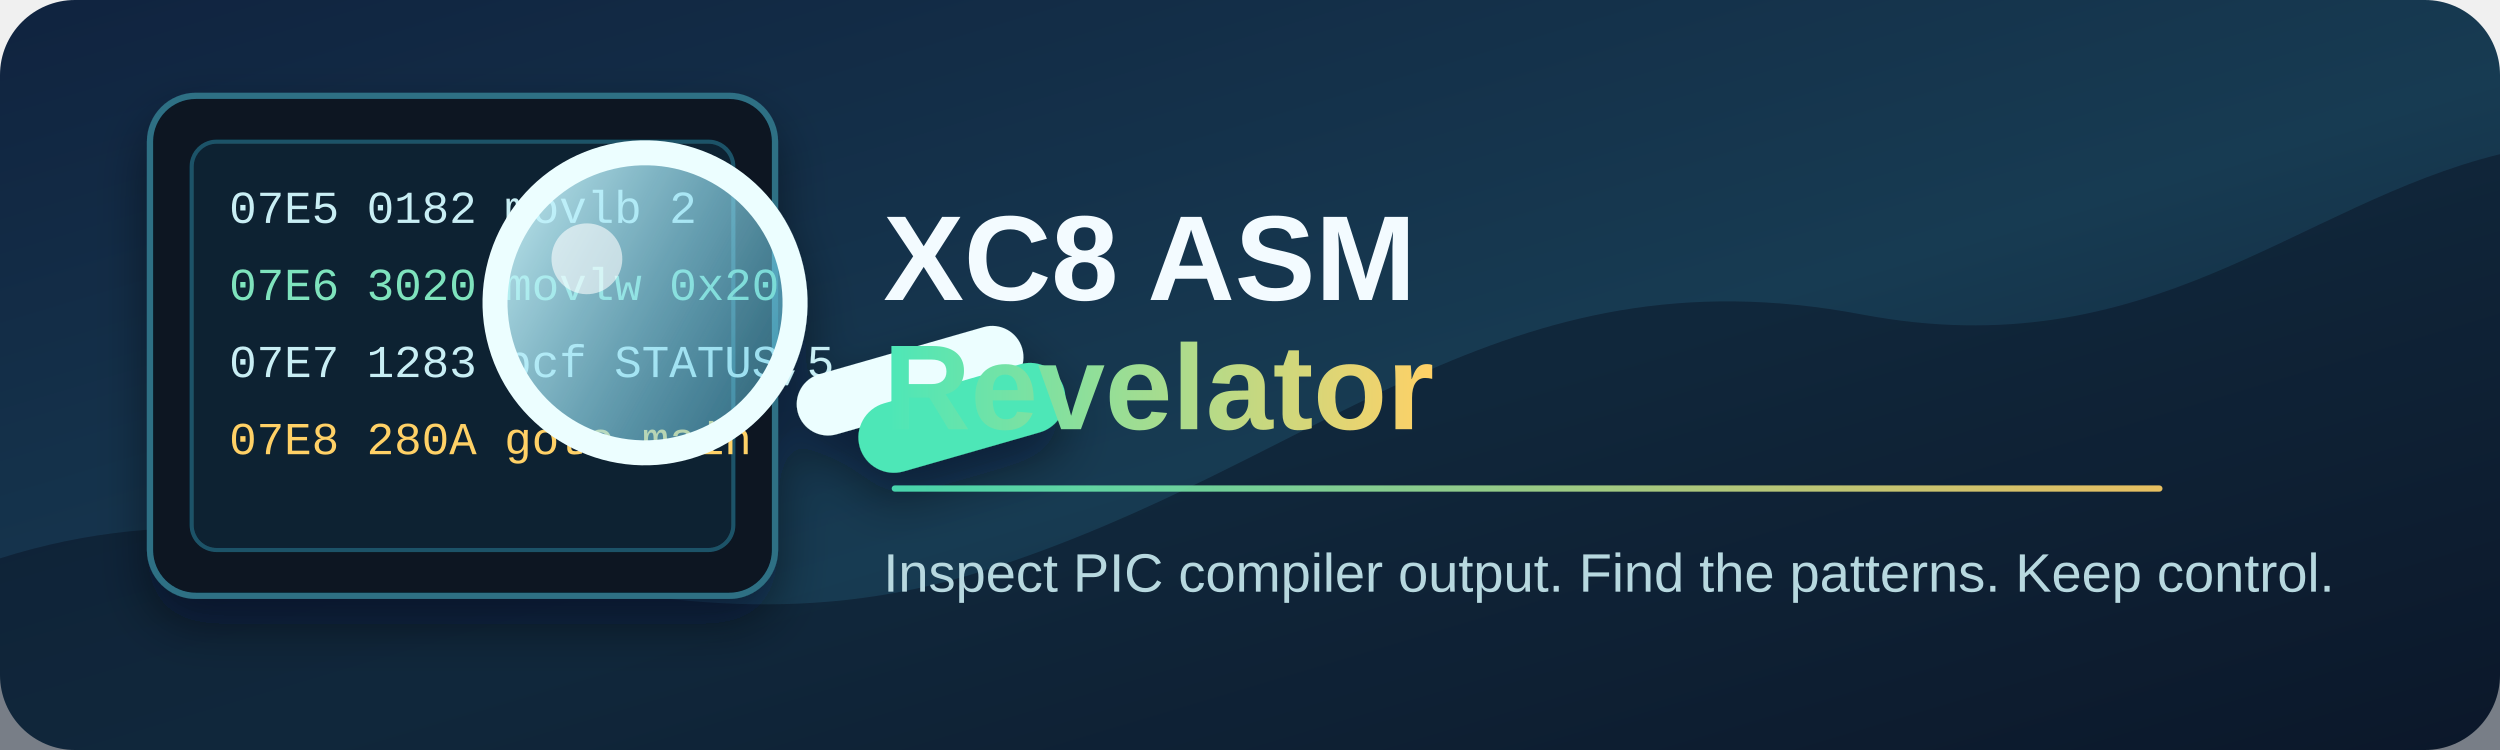
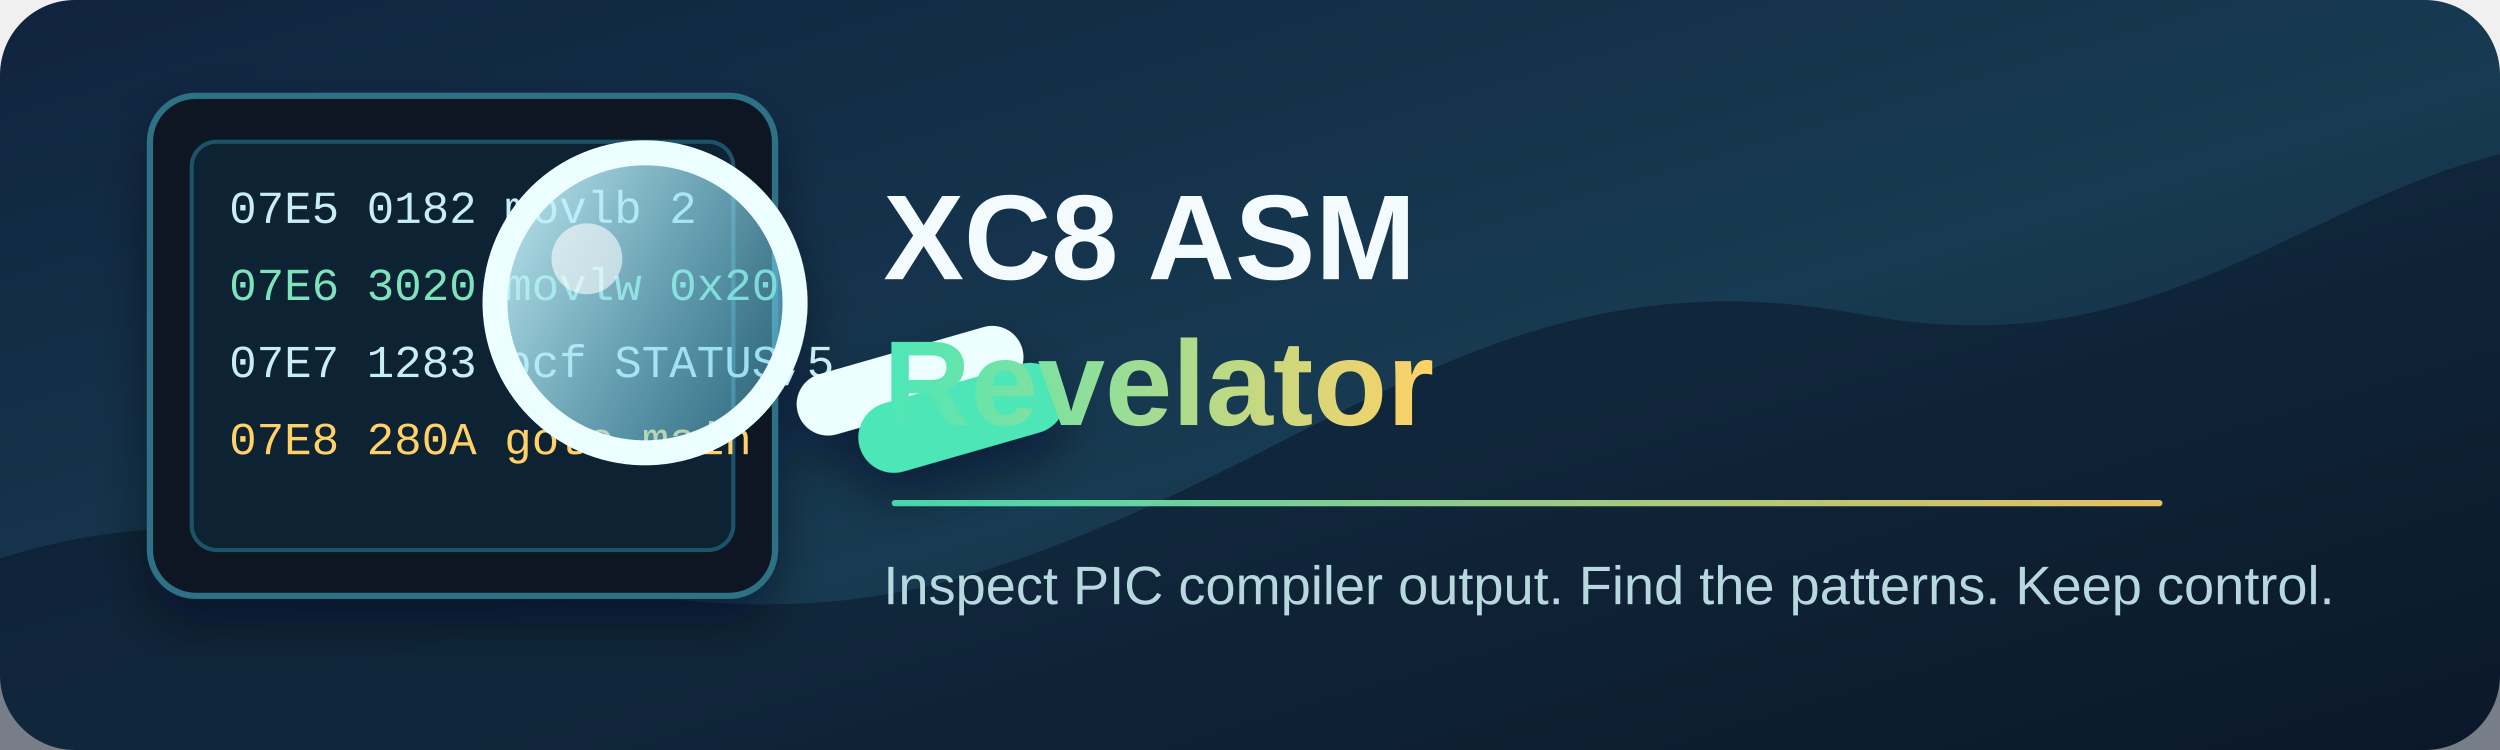
<svg xmlns="http://www.w3.org/2000/svg" width="1200" height="360" viewBox="0 0 1200 360" role="img" aria-labelledby="title desc">
  <defs>
    <linearGradient id="bg" x1="0" y1="0" x2="1" y2="1">
      <stop offset="0" stop-color="#10233f" />
      <stop offset="0.55" stop-color="#173b52" />
      <stop offset="1" stop-color="#0d1a2e" />
    </linearGradient>
    <linearGradient id="lens" x1="0" y1="0" x2="1" y2="1">
      <stop offset="0" stop-color="#d7fbff" stop-opacity="0.96" />
      <stop offset="1" stop-color="#57c7e8" stop-opacity="0.38" />
    </linearGradient>
    <linearGradient id="accent" x1="0" y1="0" x2="1" y2="0">
      <stop offset="0" stop-color="#4ee7b7" />
      <stop offset="1" stop-color="#ffd166" />
    </linearGradient>
    <filter id="shadow" x="-20%" y="-20%" width="140%" height="140%">
      <feDropShadow dx="0" dy="12" stdDeviation="12" flood-color="#06111f" flood-opacity="0.45" />
    </filter>
  </defs>
  <rect width="1200" height="360" rx="36" fill="url(#bg)" />
  <path d="M0 268 C170 214 292 331 472 274 C636 222 720 118 894 151 C1032 177 1102 98 1200 74 L1200 360 L0 360 Z" fill="#0a1526" opacity="0.52" />
  <g transform="translate(72 46)" filter="url(#shadow)">
    <rect x="0" y="0" width="300" height="240" rx="22" fill="#071522" stroke="#2e6f84" stroke-width="3" />
    <rect x="20" y="22" width="260" height="196" rx="12" fill="#0d2030" stroke="#1f5367" stroke-width="2" />
    <g font-family="Consolas, 'Courier New', monospace" font-size="22" fill="#c8eef4">
      <text x="38" y="61">07E5 0182  movlb 2</text>
      <text x="38" y="98" fill="#7ee3bd">07E6 3020  movlw 0x20</text>
      <text x="38" y="135">07E7 1283  bcf STATUS,5</text>
      <text x="38" y="172" fill="#ffd166">07E8 280A  goto main</text>
    </g>
    <g transform="translate(134 50) rotate(-16)">
      <circle cx="86" cy="76" r="72" fill="url(#lens)" stroke="#ecfeff" stroke-width="12" />
      <circle cx="65" cy="48" r="17" fill="#ffffff" opacity="0.58" />
      <rect x="142" y="132" width="112" height="30" rx="15" fill="#ecfeff" />
      <rect x="166" y="154" width="102" height="34" rx="17" fill="#4ee7b7" />
    </g>
  </g>
-   <g transform="translate(424 82)">
+   <g transform="translate(424 72)">
    <text x="0" y="62" font-family="Segoe UI, Arial, sans-serif" font-size="58" font-weight="800" fill="#f3fbff">XC8 ASM</text>
-     <text x="0" y="124" font-family="Segoe UI, Arial, sans-serif" font-size="58" font-weight="800" fill="url(#accent)">Revelator</text>
-     <rect x="4" y="151" width="610" height="3" rx="1.5" fill="url(#accent)" opacity="0.9" />
-     <text x="0" y="202" font-family="Segoe UI, Arial, sans-serif" font-size="26" fill="#b7d8df">Inspect PIC compiler output. Find the patterns. Keep control.</text>
+     <text x="0" y="132" font-family="Segoe UI, Arial, sans-serif" font-size="58" font-weight="800" fill="url(#accent)">Revelator</text>
+     <rect x="4" y="168" width="610" height="3" rx="1.5" fill="url(#accent)" opacity="0.9" />
+     <text x="0" y="218" font-family="Segoe UI, Arial, sans-serif" font-size="26" fill="#b7d8df">Inspect PIC compiler output. Find the patterns. Keep control.</text>
  </g>
</svg>
